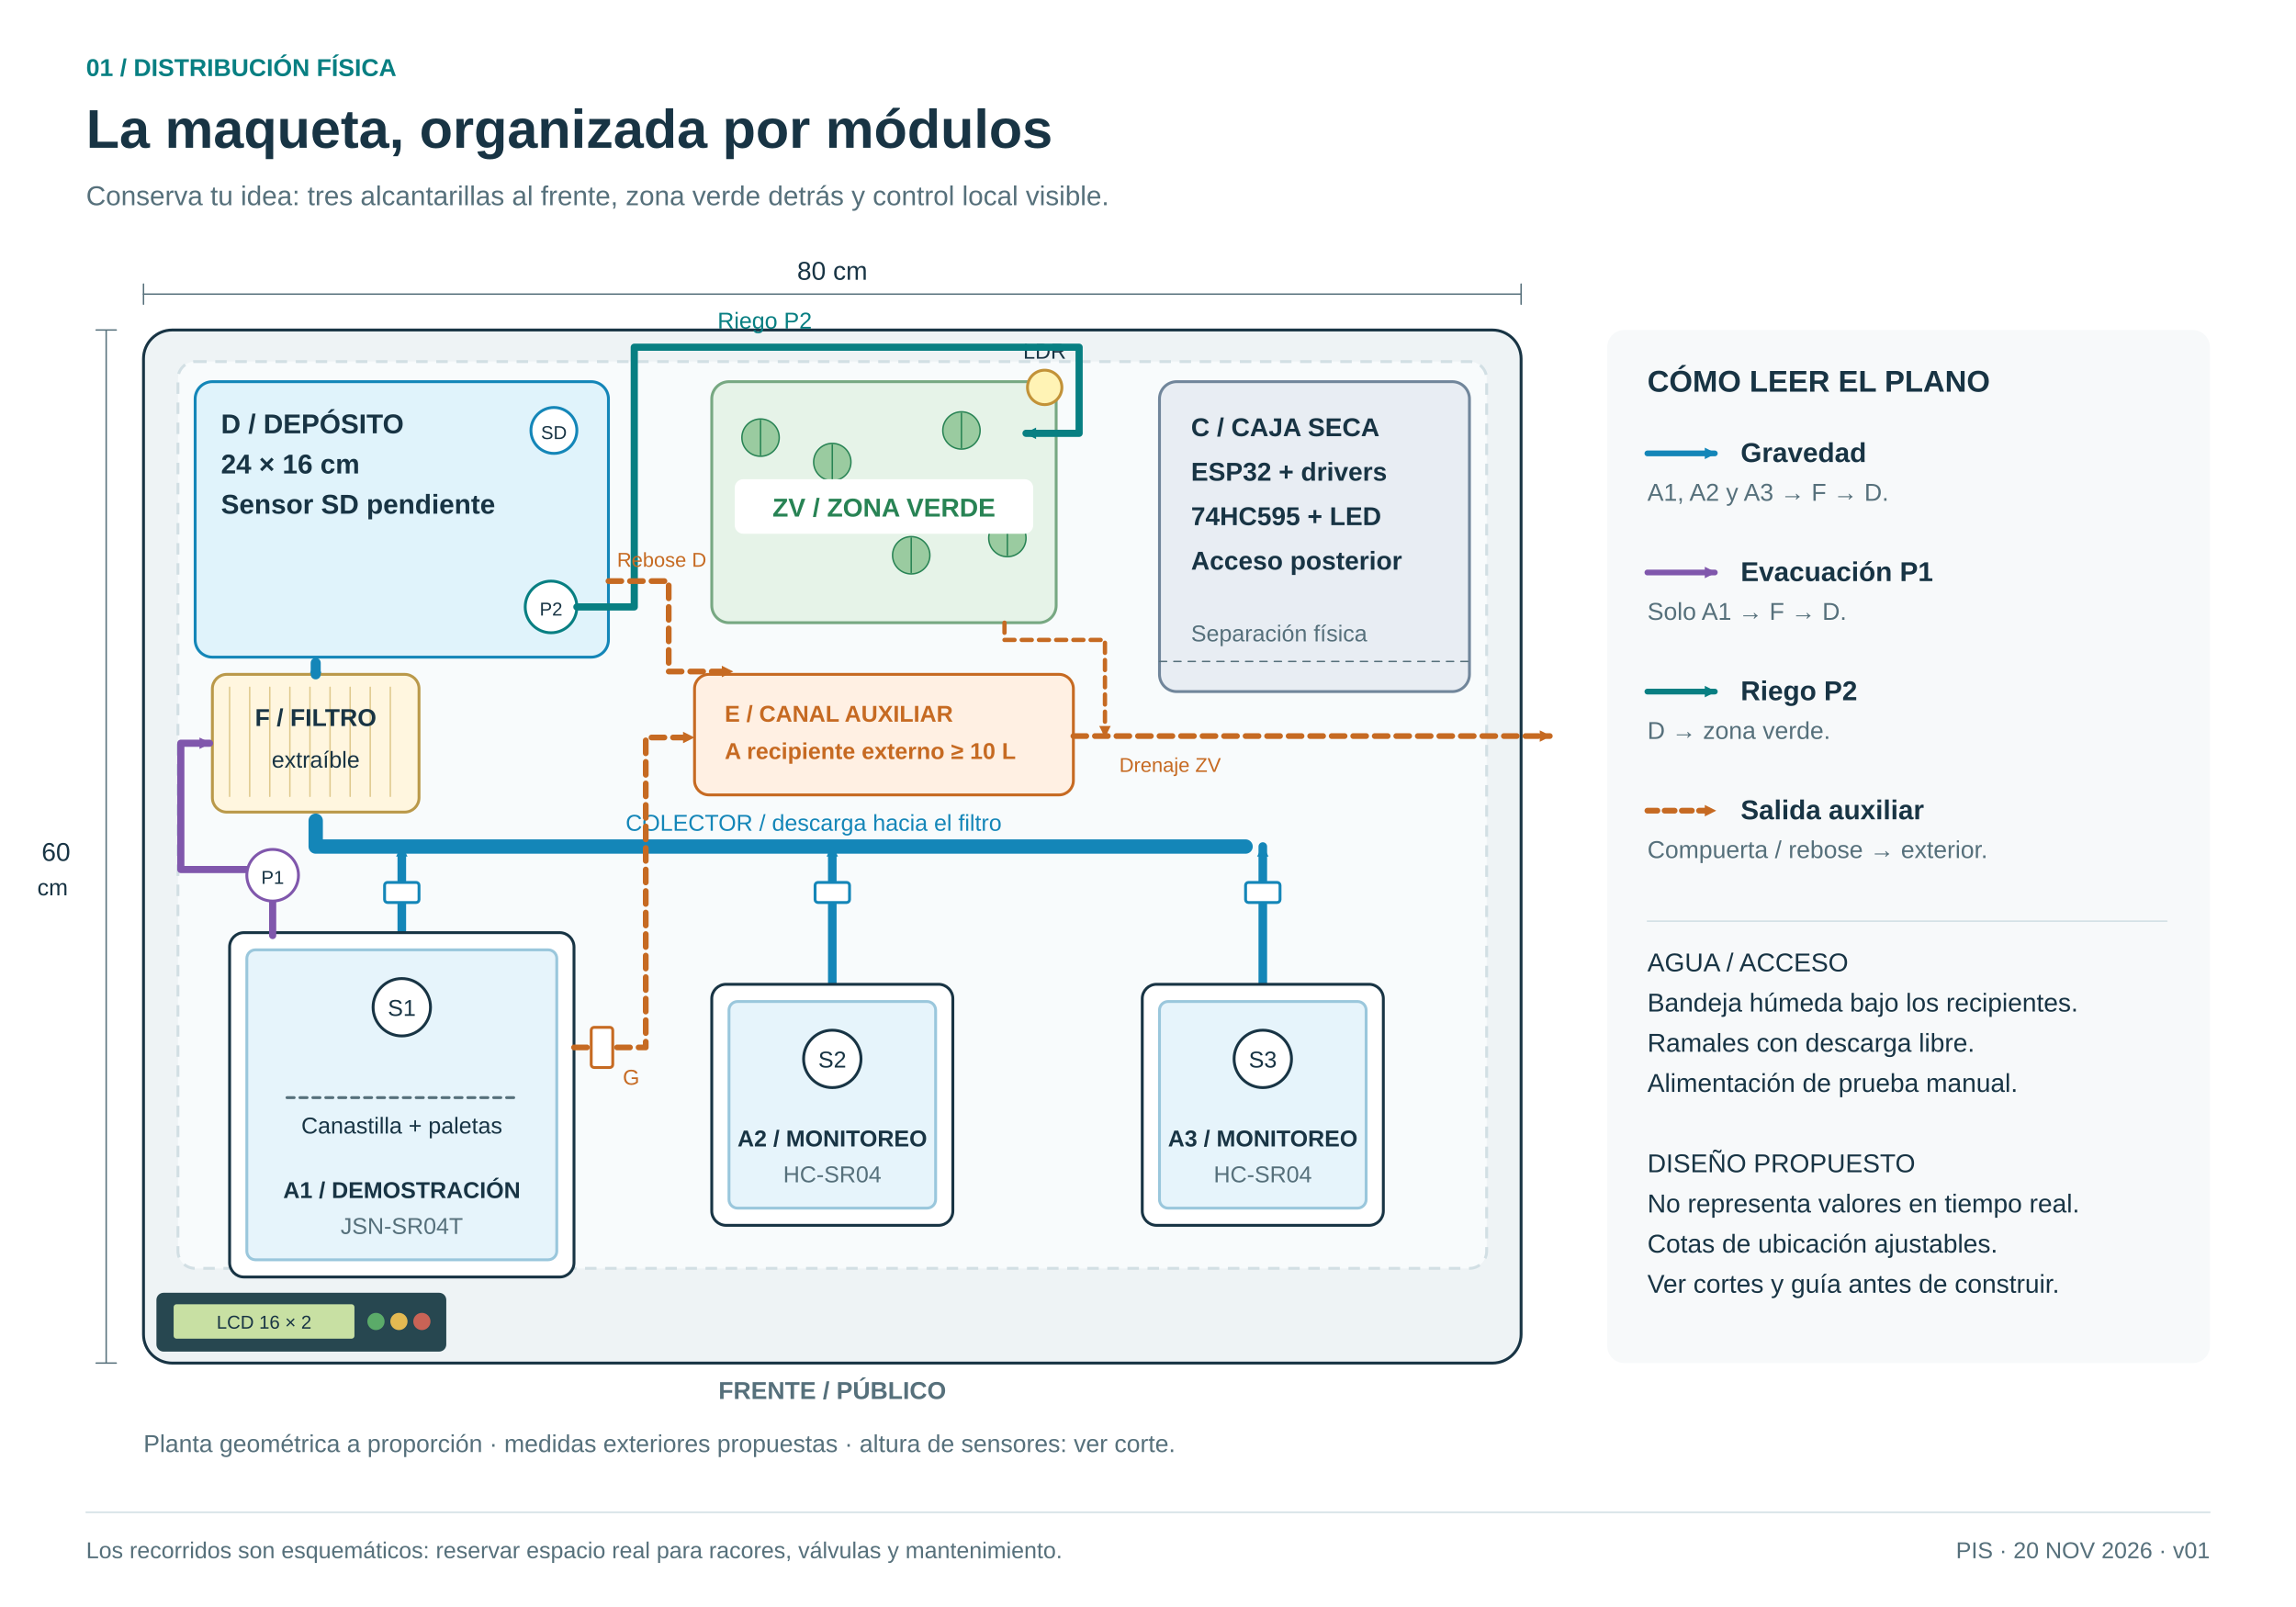
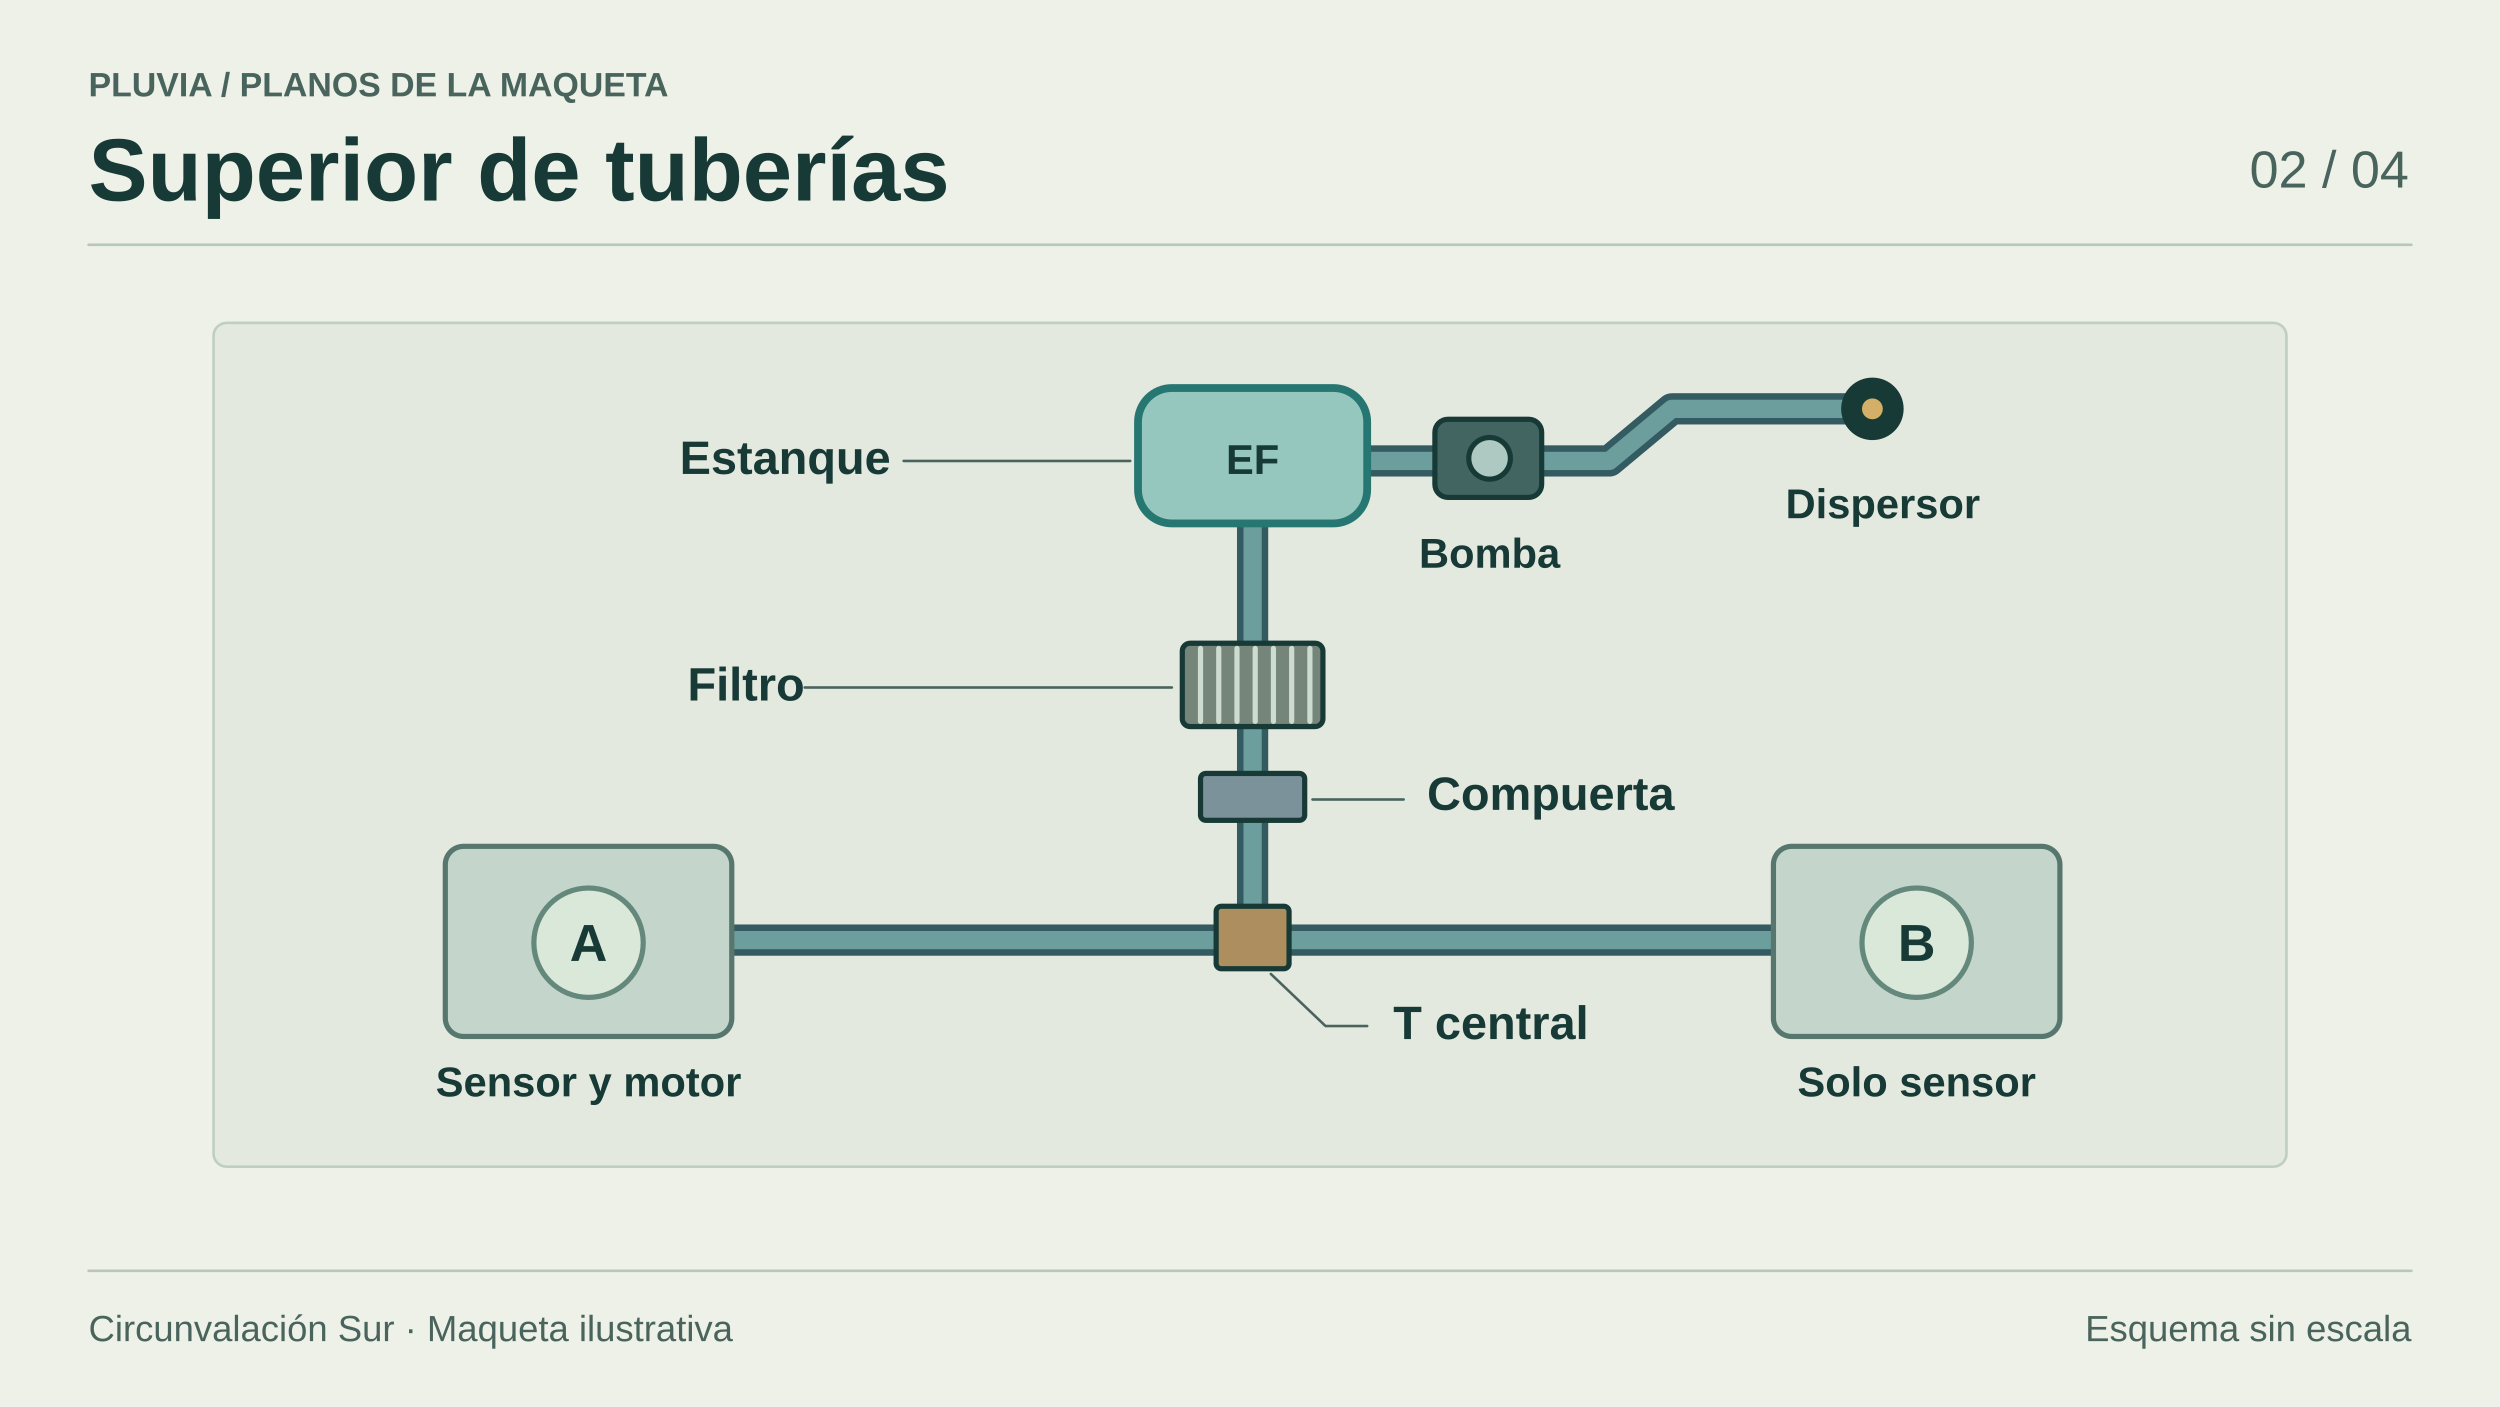
- <svg xmlns="http://www.w3.org/2000/svg" width="1600" height="1120" viewBox="0 0 1600 1120" role="img" aria-labelledby="titulo descripcion">
-   <defs>
-     <marker id="agua" markerWidth="9" markerHeight="9" refX="7" refY="4" orient="auto" markerUnits="userSpaceOnUse">
-       <path d="M0 0L8 4L0 8Z" fill="#1486b8" />
-     </marker>
-     <marker id="riego" markerWidth="9" markerHeight="9" refX="7" refY="4" orient="auto" markerUnits="userSpaceOnUse">
-       <path d="M0 0L8 4L0 8Z" fill="#087f82" />
-     </marker>
-     <marker id="aux" markerWidth="9" markerHeight="9" refX="7" refY="4" orient="auto" markerUnits="userSpaceOnUse">
-       <path d="M0 0L8 4L0 8Z" fill="#c66a22" />
-     </marker>
-     <marker id="bomba" markerWidth="9" markerHeight="9" refX="7" refY="4" orient="auto" markerUnits="userSpaceOnUse">
-       <path d="M0 0L8 4L0 8Z" fill="#8057ac" />
-     </marker>
-   </defs>
-   <rect x="0" y="0" width="1600" height="1120" rx="0" fill="#ffffff" stroke="none" stroke-width="2" />
-   <text x="60" y="53" font-family="Arial, Helvetica, sans-serif" font-size="17" fill="#087f82" font-weight="700" text-anchor="start">01 / DISTRIBUCIÓN FÍSICA</text>
-   <text x="60" y="103" font-family="Arial, Helvetica, sans-serif" font-size="38" fill="#183444" font-weight="700" text-anchor="start">La maqueta, organizada por módulos</text>
-   <text x="60" y="143" font-family="Arial, Helvetica, sans-serif" font-size="19" fill="#56707b" font-weight="400" text-anchor="start">Conserva tu idea: tres alcantarillas al frente, zona verde detrás y control local visible.</text>
-   <path d="M100 205H1060" fill="none" stroke="#56707b" stroke-width="1" stroke-linecap="round" stroke-linejoin="round" />
-   <path d="M100 198V212 M1060 198V212" fill="none" stroke="#56707b" stroke-width="1" stroke-linecap="round" stroke-linejoin="round" />
-   <text x="580" y="195" font-family="Arial, Helvetica, sans-serif" font-size="18" fill="#183444" font-weight="400" text-anchor="middle">80 cm</text>
-   <path d="M74 230V950 M67 230H81 M67 950H81" fill="none" stroke="#56707b" stroke-width="1" stroke-linecap="round" stroke-linejoin="round" />
-   <text x="29" y="600" font-family="Arial, Helvetica, sans-serif" font-size="18" fill="#183444" font-weight="400" text-anchor="start">60</text>
-   <text x="26" y="624" font-family="Arial, Helvetica, sans-serif" font-size="16" fill="#183444" font-weight="400" text-anchor="start">cm</text>
-   <rect x="100" y="230" width="960" height="720" rx="20" fill="#eef3f5" stroke="#183444" stroke-width="2" />
-   <text x="580" y="975" font-family="Arial, Helvetica, sans-serif" font-size="17" fill="#56707b" font-weight="700" text-anchor="middle">FRENTE / PÚBLICO</text>
-   <rect x="124" y="252" width="912" height="632" rx="12" fill="#f8fbfc" stroke="#d2dfe4" stroke-width="2" stroke-dasharray="8 6" />
-   <g id="deposito" data-componente="deposito" aria-label="D: depósito común; sensor SD pendiente de instalar">
-     <rect x="136" y="266" width="288" height="192" rx="12" fill="#e0f3fb" stroke="#1486b8" stroke-width="2" />
-     <text x="154" y="302" font-family="Arial, Helvetica, sans-serif" font-size="19" fill="#183444" font-weight="700" text-anchor="start">D / DEPÓSITO</text>
-     <text x="154" y="330" font-family="Arial, Helvetica, sans-serif" font-size="19" fill="#183444" font-weight="700" text-anchor="start">24 × 16 cm</text>
-     <text x="154" y="358" font-family="Arial, Helvetica, sans-serif" font-size="19" fill="#183444" font-weight="700" text-anchor="start">Sensor SD pendiente</text>
-     <circle cx="386" cy="300" r="16" fill="#fff" stroke="#1486b8" stroke-width="2" />
-     <text x="386" y="306" font-family="Arial, Helvetica, sans-serif" font-size="13" fill="#183444" font-weight="400" text-anchor="middle">SD</text>
-     <circle cx="384" cy="423" r="18" fill="#fff" stroke="#087f82" stroke-width="2" />
-     <text x="384" y="429" font-family="Arial, Helvetica, sans-serif" font-size="13" fill="#183444" font-weight="400" text-anchor="middle">P2</text>
-   </g>
-   <g id="filtro" data-componente="filtro" aria-label="F: filtro pasivo desmontable, con descarga libre al depósito">
-     <rect x="148" y="470" width="144" height="96" rx="10" fill="#fff6df" stroke="#ba994a" stroke-width="2" />
-     <path d="M160 479V555" fill="none" stroke="#dfc98d" stroke-width="1" stroke-linecap="round" stroke-linejoin="round" />
-     <path d="M174 479V555" fill="none" stroke="#dfc98d" stroke-width="1" stroke-linecap="round" stroke-linejoin="round" />
-     <path d="M188 479V555" fill="none" stroke="#dfc98d" stroke-width="1" stroke-linecap="round" stroke-linejoin="round" />
-     <path d="M202 479V555" fill="none" stroke="#dfc98d" stroke-width="1" stroke-linecap="round" stroke-linejoin="round" />
-     <path d="M216 479V555" fill="none" stroke="#dfc98d" stroke-width="1" stroke-linecap="round" stroke-linejoin="round" />
-     <path d="M230 479V555" fill="none" stroke="#dfc98d" stroke-width="1" stroke-linecap="round" stroke-linejoin="round" />
-     <path d="M244 479V555" fill="none" stroke="#dfc98d" stroke-width="1" stroke-linecap="round" stroke-linejoin="round" />
-     <path d="M258 479V555" fill="none" stroke="#dfc98d" stroke-width="1" stroke-linecap="round" stroke-linejoin="round" />
-     <path d="M272 479V555" fill="none" stroke="#dfc98d" stroke-width="1" stroke-linecap="round" stroke-linejoin="round" />
-     <text x="220" y="506" font-family="Arial, Helvetica, sans-serif" font-size="17" fill="#183444" font-weight="700" text-anchor="middle">F / FILTRO</text>
-     <text x="220" y="535" font-family="Arial, Helvetica, sans-serif" font-size="16" fill="#183444" font-weight="400" text-anchor="middle">extraíble</text>
-   </g>
-   <g id="zona-verde" data-componente="zona-verde" aria-label="ZV: bandeja de riego desmontable; la LDR detecta luz">
-     <rect x="496" y="266" width="240" height="168" rx="12" fill="#e6f3e8" stroke="#77a882" stroke-width="2" />
-     <circle cx="530" cy="305" r="13" fill="#9acba0" stroke="#288354" stroke-width="1" />
-     <path d="M530 293v24" fill="none" stroke="#288354" stroke-width="1" stroke-linecap="round" stroke-linejoin="round" />
-     <circle cx="580" cy="322" r="13" fill="#9acba0" stroke="#288354" stroke-width="1" />
-     <path d="M580 310v24" fill="none" stroke="#288354" stroke-width="1" stroke-linecap="round" stroke-linejoin="round" />
-     <circle cx="670" cy="300" r="13" fill="#9acba0" stroke="#288354" stroke-width="1" />
-     <path d="M670 288v24" fill="none" stroke="#288354" stroke-width="1" stroke-linecap="round" stroke-linejoin="round" />
-     <circle cx="635" cy="387" r="13" fill="#9acba0" stroke="#288354" stroke-width="1" />
-     <path d="M635 375v24" fill="none" stroke="#288354" stroke-width="1" stroke-linecap="round" stroke-linejoin="round" />
-     <circle cx="702" cy="375" r="13" fill="#9acba0" stroke="#288354" stroke-width="1" />
-     <path d="M702 363v24" fill="none" stroke="#288354" stroke-width="1" stroke-linecap="round" stroke-linejoin="round" />
-     <rect x="512" y="334" width="208" height="38" rx="6" fill="#fff" stroke="none" stroke-width="2" />
-     <text x="616" y="360" font-family="Arial, Helvetica, sans-serif" font-size="18" fill="#288354" font-weight="700" text-anchor="middle">ZV / ZONA VERDE</text>
-     <circle cx="728" cy="270" r="12" fill="#fff3b5" stroke="#c29238" stroke-width="2" />
-     <text x="728" y="250" font-family="Arial, Helvetica, sans-serif" font-size="15" fill="#183444" font-weight="400" text-anchor="middle">LDR</text>
-   </g>
-   <g id="control" data-componente="control" aria-label="C: caja seca con ESP32, controladores e indicadores">
-     <rect x="808" y="266" width="216" height="216" rx="12" fill="#e8edf3" stroke="#71869b" stroke-width="2" />
-     <text x="830" y="304" font-family="Arial, Helvetica, sans-serif" font-size="18" fill="#183444" font-weight="700" text-anchor="start">C / CAJA SECA</text>
-     <text x="830" y="335" font-family="Arial, Helvetica, sans-serif" font-size="18" fill="#183444" font-weight="700" text-anchor="start">ESP32 + drivers</text>
-     <text x="830" y="366" font-family="Arial, Helvetica, sans-serif" font-size="18" fill="#183444" font-weight="700" text-anchor="start">74HC595 + LED</text>
-     <text x="830" y="397" font-family="Arial, Helvetica, sans-serif" font-size="18" fill="#183444" font-weight="700" text-anchor="start">Acceso posterior</text>
-     <path d="M808 461H1024" fill="none" stroke="#56707b" stroke-width="1" stroke-linecap="round" stroke-linejoin="round" stroke-dasharray="5 5" />
-     <text x="830" y="447" font-family="Arial, Helvetica, sans-serif" font-size="16" fill="#56707b" font-weight="400" text-anchor="start">Separación física</text>
-   </g>
-   <path d="M402 423H442V242H752V302H715" fill="none" stroke="#087f82" stroke-width="5" stroke-linecap="round" stroke-linejoin="round" marker-end="url(#riego)" />
-   <text x="500" y="229" font-family="Arial, Helvetica, sans-serif" font-size="16" fill="#087f82" font-weight="400" text-anchor="start">Riego P2</text>
-   <g id="colector" data-componente="colector" aria-label="Canaleta colectora abierta descendente hacia el filtro; ramales con caída libre">
-     <path d="M868 590H220V572" fill="none" stroke="#1486b8" stroke-width="10" stroke-linecap="round" stroke-linejoin="round" marker-end="url(#agua)" />
-     <text x="567" y="579" font-family="Arial, Helvetica, sans-serif" font-size="16" fill="#1486b8" font-weight="400" text-anchor="middle">COLECTOR / descarga hacia el filtro</text>
-     <path d="M220 470V462" fill="none" stroke="#1486b8" stroke-width="7" stroke-linecap="round" stroke-linejoin="round" marker-end="url(#agua)" />
-     <path d="M280 650V590" fill="none" stroke="#1486b8" stroke-width="6" stroke-linecap="round" stroke-linejoin="round" marker-end="url(#agua)" />
-     <rect x="268" y="615" width="24" height="14" rx="2" fill="#ffffff" stroke="#1486b8" stroke-width="2" />
-     <path d="M580 686V590" fill="none" stroke="#1486b8" stroke-width="6" stroke-linecap="round" stroke-linejoin="round" marker-end="url(#agua)" />
-     <rect x="568" y="615" width="24" height="14" rx="2" fill="#ffffff" stroke="#1486b8" stroke-width="2" />
-     <path d="M880 686V590" fill="none" stroke="#1486b8" stroke-width="6" stroke-linecap="round" stroke-linejoin="round" marker-end="url(#agua)" />
-     <rect x="868" y="615" width="24" height="14" rx="2" fill="#ffffff" stroke="#1486b8" stroke-width="2" />
-   </g>
-   <g id="a1" data-componente="a1" aria-label="A1 / DEMOSTRACIÓN; lectura de nivel sin datos conectados">
-     <rect x="160" y="650" width="240" height="240" rx="10" fill="#fff" stroke="#183444" stroke-width="2" />
-     <rect x="172" y="662" width="216" height="216" rx="6" fill="#e6f4fb" stroke="#9ac7dc" stroke-width="2" />
-     <circle cx="280.0" cy="702" r="20" fill="#fff" stroke="#183444" stroke-width="2" />
-     <text x="280.0" y="708" font-family="Arial, Helvetica, sans-serif" font-size="16" fill="#183444" font-weight="400" text-anchor="middle">S1</text>
-     <text x="280.0" y="835" font-family="Arial, Helvetica, sans-serif" font-size="16" fill="#183444" font-weight="700" text-anchor="middle">A1 / DEMOSTRACIÓN</text>
-     <text x="280.0" y="860" font-family="Arial, Helvetica, sans-serif" font-size="16" fill="#56707b" font-weight="400" text-anchor="middle">JSN-SR04T</text>
-     <path d="M200 765H360" fill="none" stroke="#56707b" stroke-width="2" stroke-linecap="round" stroke-linejoin="round" stroke-dasharray="5 4" />
-     <text x="280.0" y="790" font-family="Arial, Helvetica, sans-serif" font-size="16" fill="#183444" font-weight="400" text-anchor="middle">Canastilla + paletas</text>
-   </g>
-   <g id="a2" data-componente="a2" aria-label="A2 / MONITOREO; lectura de nivel sin datos conectados">
-     <rect x="496" y="686" width="168" height="168" rx="10" fill="#fff" stroke="#183444" stroke-width="2" />
-     <rect x="508" y="698" width="144" height="144" rx="6" fill="#e6f4fb" stroke="#9ac7dc" stroke-width="2" />
-     <circle cx="580.0" cy="738" r="20" fill="#fff" stroke="#183444" stroke-width="2" />
-     <text x="580.0" y="744" font-family="Arial, Helvetica, sans-serif" font-size="16" fill="#183444" font-weight="400" text-anchor="middle">S2</text>
-     <text x="580.0" y="799" font-family="Arial, Helvetica, sans-serif" font-size="16" fill="#183444" font-weight="700" text-anchor="middle">A2 / MONITOREO</text>
-     <text x="580.0" y="824" font-family="Arial, Helvetica, sans-serif" font-size="16" fill="#56707b" font-weight="400" text-anchor="middle">HC-SR04</text>
-   </g>
-   <g id="a3" data-componente="a3" aria-label="A3 / MONITOREO; lectura de nivel sin datos conectados">
-     <rect x="796" y="686" width="168" height="168" rx="10" fill="#fff" stroke="#183444" stroke-width="2" />
-     <rect x="808" y="698" width="144" height="144" rx="6" fill="#e6f4fb" stroke="#9ac7dc" stroke-width="2" />
-     <circle cx="880.0" cy="738" r="20" fill="#fff" stroke="#183444" stroke-width="2" />
-     <text x="880.0" y="744" font-family="Arial, Helvetica, sans-serif" font-size="16" fill="#183444" font-weight="400" text-anchor="middle">S3</text>
-     <text x="880.0" y="799" font-family="Arial, Helvetica, sans-serif" font-size="16" fill="#183444" font-weight="700" text-anchor="middle">A3 / MONITOREO</text>
-     <text x="880.0" y="824" font-family="Arial, Helvetica, sans-serif" font-size="16" fill="#56707b" font-weight="400" text-anchor="middle">HC-SR04</text>
-   </g>
-   <g id="bomba-evacuacion" data-componente="bomba-evacuacion" aria-label="P1: evacuación desde A1 antes de la restricción; descarga libre al filtro">
-     <path d="M190 652V606H126V518H146" fill="none" stroke="#8057ac" stroke-width="5" stroke-linecap="round" stroke-linejoin="round" marker-end="url(#bomba)" />
-     <circle cx="190" cy="610" r="18" fill="#fff" stroke="#8057ac" stroke-width="2" />
-     <text x="190" y="616" font-family="Arial, Helvetica, sans-serif" font-size="13" fill="#183444" font-weight="400" text-anchor="middle">P1</text>
-   </g>
-   <g id="emergencia" data-componente="emergencia" aria-label="E: canal auxiliar independiente; salida a recipiente externo de al menos 10 litros">
-     <rect x="484" y="470" width="264" height="84" rx="10" fill="#fff0e3" stroke="#c66a22" stroke-width="2" />
-     <text x="505" y="503" font-family="Arial, Helvetica, sans-serif" font-size="16" fill="#c66a22" font-weight="700" text-anchor="start">E / CANAL AUXILIAR</text>
-     <text x="505" y="529" font-family="Arial, Helvetica, sans-serif" font-size="16" fill="#c66a22" font-weight="700" text-anchor="start">A recipiente externo ≥ 10 L</text>
-     <path d="M400 730H450V514H483" fill="none" stroke="#c66a22" stroke-width="4" stroke-linecap="round" stroke-linejoin="round" stroke-dasharray="9 6" marker-end="url(#aux)" />
-     <rect x="412" y="716" width="15" height="28" rx="2" fill="#fff" stroke="#c66a22" stroke-width="2" />
-     <text x="434" y="756" font-family="Arial, Helvetica, sans-serif" font-size="15" fill="#c66a22" font-weight="400" text-anchor="start">G</text>
-     <path d="M424 405H466V468H510" fill="none" stroke="#c66a22" stroke-width="4" stroke-linecap="round" stroke-linejoin="round" stroke-dasharray="9 6" marker-end="url(#aux)" />
-     <text x="430" y="395" font-family="Arial, Helvetica, sans-serif" font-size="14" fill="#c66a22" font-weight="400" text-anchor="start">Rebose D</text>
-     <path d="M748 513H1080" fill="none" stroke="#c66a22" stroke-width="4" stroke-linecap="round" stroke-linejoin="round" stroke-dasharray="9 6" marker-end="url(#aux)" />
-   </g>
-   <g id="lcd" data-componente="lcd" aria-label="LCD 16 por 2 en poste frontal, con LED y buzzer comunes">
-     <rect x="110" y="902" width="200" height="39" rx="4" fill="#274750" stroke="#274750" stroke-width="2" />
-     <rect x="121" y="909" width="126" height="24" rx="2" fill="#c8e0a3" stroke="none" stroke-width="2" />
-     <text x="184" y="926" font-family="Arial, Helvetica, sans-serif" font-size="13" fill="#183444" font-weight="400" text-anchor="middle">LCD 16 × 2</text>
-     <circle cx="262" cy="921" r="5" fill="#5bab69" stroke="#5bab69" stroke-width="2" />
-     <circle cx="278" cy="921" r="5" fill="#e3b952" stroke="#e3b952" stroke-width="2" />
-     <circle cx="294" cy="921" r="5" fill="#c96356" stroke="#c96356" stroke-width="2" />
-   </g>
-   <rect x="1120" y="230" width="420" height="720" rx="12" fill="#f7f9fa" stroke="none" stroke-width="2" />
-   <text x="1148" y="273" font-family="Arial, Helvetica, sans-serif" font-size="21" fill="#183444" font-weight="700" text-anchor="start">CÓMO LEER EL PLANO</text>
-   <path d="M1148 316H1195" fill="none" stroke="#1486b8" stroke-width="4" stroke-linecap="round" stroke-linejoin="round" marker-end="url(#agua)" />
-   <text x="1213" y="322" font-family="Arial, Helvetica, sans-serif" font-size="19" fill="#183444" font-weight="700" text-anchor="start">Gravedad</text>
-   <text x="1148" y="349" font-family="Arial, Helvetica, sans-serif" font-size="17" fill="#56707b" font-weight="400" text-anchor="start">A1, A2 y A3 → F → D.</text>
-   <path d="M1148 399H1195" fill="none" stroke="#8057ac" stroke-width="4" stroke-linecap="round" stroke-linejoin="round" marker-end="url(#bomba)" />
-   <text x="1213" y="405" font-family="Arial, Helvetica, sans-serif" font-size="19" fill="#183444" font-weight="700" text-anchor="start">Evacuación P1</text>
-   <text x="1148" y="432" font-family="Arial, Helvetica, sans-serif" font-size="17" fill="#56707b" font-weight="400" text-anchor="start">Solo A1 → F → D.</text>
-   <path d="M1148 482H1195" fill="none" stroke="#087f82" stroke-width="4" stroke-linecap="round" stroke-linejoin="round" marker-end="url(#riego)" />
-   <text x="1213" y="488" font-family="Arial, Helvetica, sans-serif" font-size="19" fill="#183444" font-weight="700" text-anchor="start">Riego P2</text>
-   <text x="1148" y="515" font-family="Arial, Helvetica, sans-serif" font-size="17" fill="#56707b" font-weight="400" text-anchor="start">D → zona verde.</text>
-   <path d="M1148 565H1195" fill="none" stroke="#c66a22" stroke-width="4" stroke-linecap="round" stroke-linejoin="round" stroke-dasharray="7 5" marker-end="url(#aux)" />
-   <text x="1213" y="571" font-family="Arial, Helvetica, sans-serif" font-size="19" fill="#183444" font-weight="700" text-anchor="start">Salida auxiliar</text>
-   <text x="1148" y="598" font-family="Arial, Helvetica, sans-serif" font-size="17" fill="#56707b" font-weight="400" text-anchor="start">Compuerta / rebose → exterior.</text>
-   <path d="M1148 642H1510" fill="none" stroke="#d2dfe4" stroke-width="1" stroke-linecap="round" stroke-linejoin="round" />
-   <text x="1148" y="677" font-family="Arial, Helvetica, sans-serif" font-size="18" fill="#183444" font-weight="400" text-anchor="start">AGUA / ACCESO</text>
-   <text x="1148" y="705" font-family="Arial, Helvetica, sans-serif" font-size="18" fill="#183444" font-weight="400" text-anchor="start">Bandeja húmeda bajo los recipientes.</text>
-   <text x="1148" y="733" font-family="Arial, Helvetica, sans-serif" font-size="18" fill="#183444" font-weight="400" text-anchor="start">Ramales con descarga libre.</text>
-   <text x="1148" y="761" font-family="Arial, Helvetica, sans-serif" font-size="18" fill="#183444" font-weight="400" text-anchor="start">Alimentación de prueba manual.</text>
-   <text x="1148" y="789" font-family="Arial, Helvetica, sans-serif" font-size="18" fill="#183444" font-weight="400" text-anchor="start" />
-   <text x="1148" y="817" font-family="Arial, Helvetica, sans-serif" font-size="18" fill="#183444" font-weight="400" text-anchor="start">DISEÑO PROPUESTO</text>
-   <text x="1148" y="845" font-family="Arial, Helvetica, sans-serif" font-size="18" fill="#183444" font-weight="400" text-anchor="start">No representa valores en tiempo real.</text>
-   <text x="1148" y="873" font-family="Arial, Helvetica, sans-serif" font-size="18" fill="#183444" font-weight="400" text-anchor="start">Cotas de ubicación ajustables.</text>
-   <text x="1148" y="901" font-family="Arial, Helvetica, sans-serif" font-size="18" fill="#183444" font-weight="400" text-anchor="start">Ver cortes y guía antes de construir.</text>
-   <path d="M700 434V446H770V513" fill="none" stroke="#c66a22" stroke-width="3" stroke-linecap="round" stroke-linejoin="round" stroke-dasharray="7 5" marker-end="url(#aux)" />
-   <text x="780" y="538" font-family="Arial, Helvetica, sans-serif" font-size="14" fill="#c66a22" font-weight="400" text-anchor="start">Drenaje ZV</text>
-   <text x="100" y="1012" font-family="Arial, Helvetica, sans-serif" font-size="17" fill="#56707b" font-weight="400" text-anchor="start">Planta geométrica a proporción · medidas exteriores propuestas · altura de sensores: ver corte.</text>
-   <path d="M60 1054H1540" fill="none" stroke="#d2dfe4" stroke-width="1" stroke-linecap="round" stroke-linejoin="round" />
-   <text x="60" y="1086" font-family="Arial, Helvetica, sans-serif" font-size="16" fill="#56707b" font-weight="400" text-anchor="start">Los recorridos son esquemáticos: reservar espacio real para racores, válvulas y mantenimiento.</text>
-   <text x="1540" y="1086" font-family="Arial, Helvetica, sans-serif" font-size="16" fill="#56707b" font-weight="400" text-anchor="end">PIS · 20 NOV 2026 · v01</text>
+ <svg xmlns="http://www.w3.org/2000/svg" viewBox="0 0 960 540" width="960" height="540" role="img" aria-labelledby="title desc">
+   <rect x="0" y="0" width="960" height="540" rx="0" fill="#edf1e8" stroke="none" stroke-width="2" />
+   <text x="34" y="37" font-family="Arial, sans-serif" font-weight="700" font-size="13" fill="#49645c" text-anchor="start">PLUVIA   /   PLANOS DE LA MAQUETA</text>
+   <text x="34" y="77" font-family="Arial, sans-serif" font-weight="700" font-size="34" fill="#173a36" text-anchor="start">Superior de tuberías</text>
+   <text x="925" y="72" font-family="Arial, sans-serif" font-weight="500" font-size="20" fill="#49645c" text-anchor="end">02 / 04</text>
+   <polyline points="34,94 926,94" fill="none" stroke="#b9c7bb" stroke-width="1" stroke-linejoin="round" stroke-linecap="round" />
+   <rect x="82" y="124" width="796" height="324" rx="5" fill="#e4e9df" stroke="#c0cec2" stroke-width="1" />
+   <polyline points="226,361 736,361" fill="none" stroke="#335b61" stroke-width="12" stroke-linejoin="round" stroke-linecap="round" />
+   <polyline points="226,361 736,361" fill="none" stroke="#6b9e9d" stroke-width="7" stroke-linejoin="round" stroke-linecap="round" />
+   <polyline points="481,361 481,188" fill="none" stroke="#335b61" stroke-width="12" stroke-linejoin="round" stroke-linecap="round" />
+   <polyline points="481,361 481,188" fill="none" stroke="#6b9e9d" stroke-width="7" stroke-linejoin="round" stroke-linecap="round" />
+   <polyline points="526,177 618,177 642,157 719,157" fill="none" stroke="#335b61" stroke-width="12" stroke-linejoin="round" stroke-linecap="round" />
+   <polyline points="526,177 618,177 642,157 719,157" fill="none" stroke="#6b9e9d" stroke-width="7" stroke-linejoin="round" stroke-linecap="round" />
+   <rect x="171" y="325" width="110" height="73" rx="7" fill="#c4d6cc" stroke="#57776e" stroke-width="2" />
+   <circle cx="226" cy="362" r="21" fill="#dae8da" stroke="#64887c" stroke-width="2" />
+   <text x="226" y="369" font-family="Arial, sans-serif" font-weight="700" font-size="20" fill="#173a36" text-anchor="middle">A</text>
+   <text x="226" y="421" font-family="Arial, sans-serif" font-weight="600" font-size="16" fill="#173a36" text-anchor="middle">Sensor y motor</text>
+   <rect x="681" y="325" width="110" height="73" rx="7" fill="#c4d6cc" stroke="#57776e" stroke-width="2" />
+   <circle cx="736" cy="362" r="21" fill="#dae8da" stroke="#64887c" stroke-width="2" />
+   <text x="736" y="369" font-family="Arial, sans-serif" font-weight="700" font-size="20" fill="#173a36" text-anchor="middle">B</text>
+   <text x="736" y="421" font-family="Arial, sans-serif" font-weight="600" font-size="16" fill="#173a36" text-anchor="middle">Solo sensor</text>
+   <rect x="467" y="348" width="28" height="24" rx="2" fill="#ad8f5f" stroke="#173a36" stroke-width="2" />
+   <circle cx="719" cy="157" r="12" fill="#173a36" stroke="none" stroke-width="1" />
+   <circle cx="719" cy="157" r="4" fill="#d3af67" stroke="none" stroke-width="1" />
+   <rect x="461" y="297" width="40" height="18" rx="2" fill="#7b929b" stroke="#173a36" stroke-width="2" />
+   <rect x="454" y="247" width="54" height="32" rx="3" fill="#758579" stroke="#173a36" stroke-width="2" />
+   <polyline points="461,249 461,277" fill="none" stroke="#cedbcf" stroke-width="2" stroke-linejoin="round" stroke-linecap="round" />
+   <polyline points="468,249 468,277" fill="none" stroke="#cedbcf" stroke-width="2" stroke-linejoin="round" stroke-linecap="round" />
+   <polyline points="475,249 475,277" fill="none" stroke="#cedbcf" stroke-width="2" stroke-linejoin="round" stroke-linecap="round" />
+   <polyline points="482,249 482,277" fill="none" stroke="#cedbcf" stroke-width="2" stroke-linejoin="round" stroke-linecap="round" />
+   <polyline points="489,249 489,277" fill="none" stroke="#cedbcf" stroke-width="2" stroke-linejoin="round" stroke-linecap="round" />
+   <polyline points="496,249 496,277" fill="none" stroke="#cedbcf" stroke-width="2" stroke-linejoin="round" stroke-linecap="round" />
+   <polyline points="503,249 503,277" fill="none" stroke="#cedbcf" stroke-width="2" stroke-linejoin="round" stroke-linecap="round" />
+   <rect x="437" y="149" width="88" height="52" rx="13" fill="#95c7be" stroke="#267771" stroke-width="3" />
+   <text x="481" y="182" font-family="Arial, sans-serif" font-weight="700" font-size="16" fill="#173a36" text-anchor="middle">EF</text>
+   <rect x="551" y="161" width="41" height="30" rx="5" fill="#426561" stroke="#173a36" stroke-width="2" />
+   <circle cx="572" cy="176" r="8" fill="#adc9c1" stroke="#173a36" stroke-width="2" />
+   <text x="261" y="182" font-family="Arial, sans-serif" font-weight="700" font-size="18" fill="#173a36" text-anchor="start">Estanque</text>
+   <polyline points="347,177 434,177" fill="none" stroke="#49645c" stroke-width="1" stroke-linejoin="round" stroke-linecap="round" />
+   <text x="264" y="269" font-family="Arial, sans-serif" font-weight="700" font-size="18" fill="#173a36" text-anchor="start">Filtro</text>
+   <polyline points="309,264 450,264" fill="none" stroke="#49645c" stroke-width="1" stroke-linejoin="round" stroke-linecap="round" />
+   <text x="548" y="311" font-family="Arial, sans-serif" font-weight="700" font-size="18" fill="#173a36" text-anchor="start">Compuerta</text>
+   <polyline points="504,307 539,307" fill="none" stroke="#49645c" stroke-width="1" stroke-linejoin="round" stroke-linecap="round" />
+   <text x="535" y="399" font-family="Arial, sans-serif" font-weight="700" font-size="18" fill="#173a36" text-anchor="start">T central</text>
+   <polyline points="488,374 509,394 525,394" fill="none" stroke="#49645c" stroke-width="1" stroke-linejoin="round" stroke-linecap="round" />
+   <text x="572" y="218" font-family="Arial, sans-serif" font-weight="600" font-size="16" fill="#173a36" text-anchor="middle">Bomba</text>
+   <text x="723" y="199" font-family="Arial, sans-serif" font-weight="600" font-size="16" fill="#173a36" text-anchor="middle">Dispersor</text>
+   <polyline points="34,488 926,488" fill="none" stroke="#b9c7bb" stroke-width="1" stroke-linejoin="round" stroke-linecap="round" />
+   <text x="34" y="515" font-family="Arial, sans-serif" font-weight="500" font-size="14" fill="#49645c" text-anchor="start">Circunvalación Sur · Maqueta ilustrativa</text>
+   <text x="926" y="515" font-family="Arial, sans-serif" font-weight="500" font-size="14" fill="#49645c" text-anchor="end">Esquema sin escala</text>
</svg>
